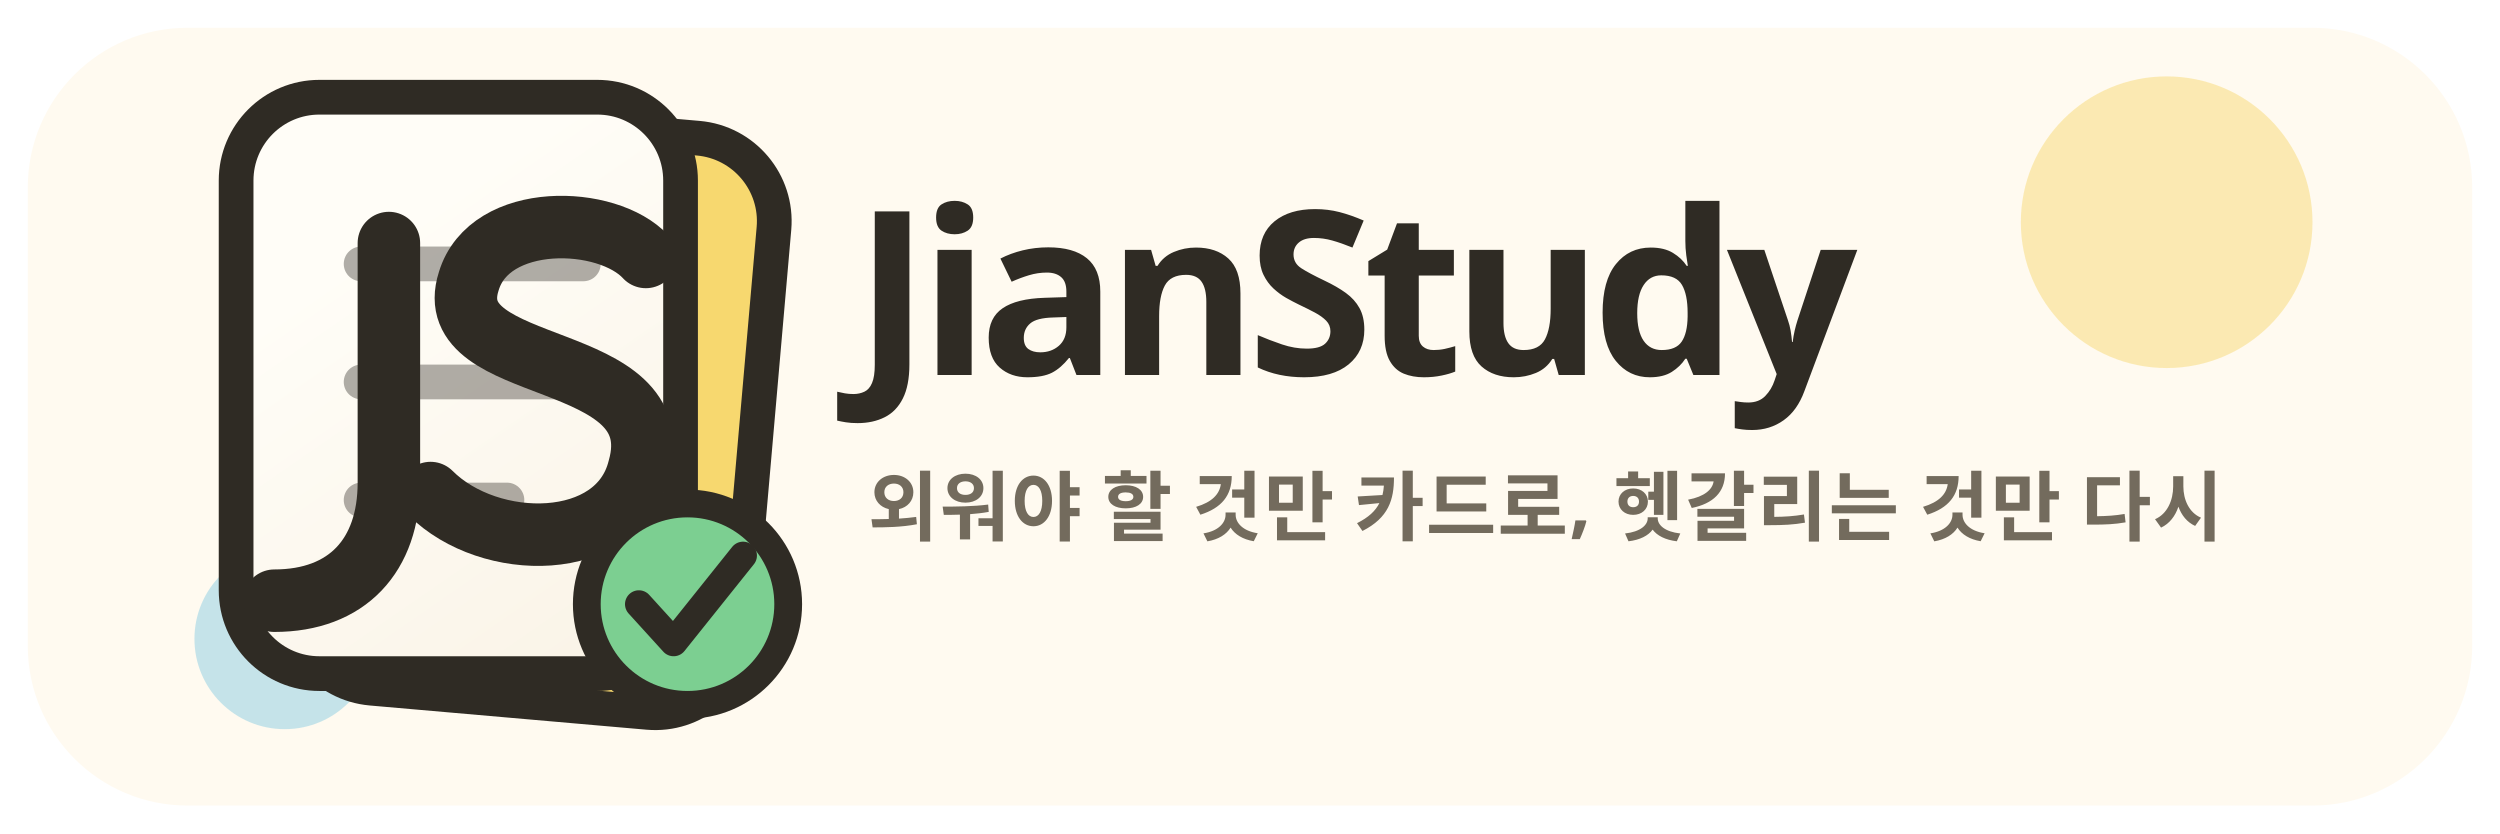
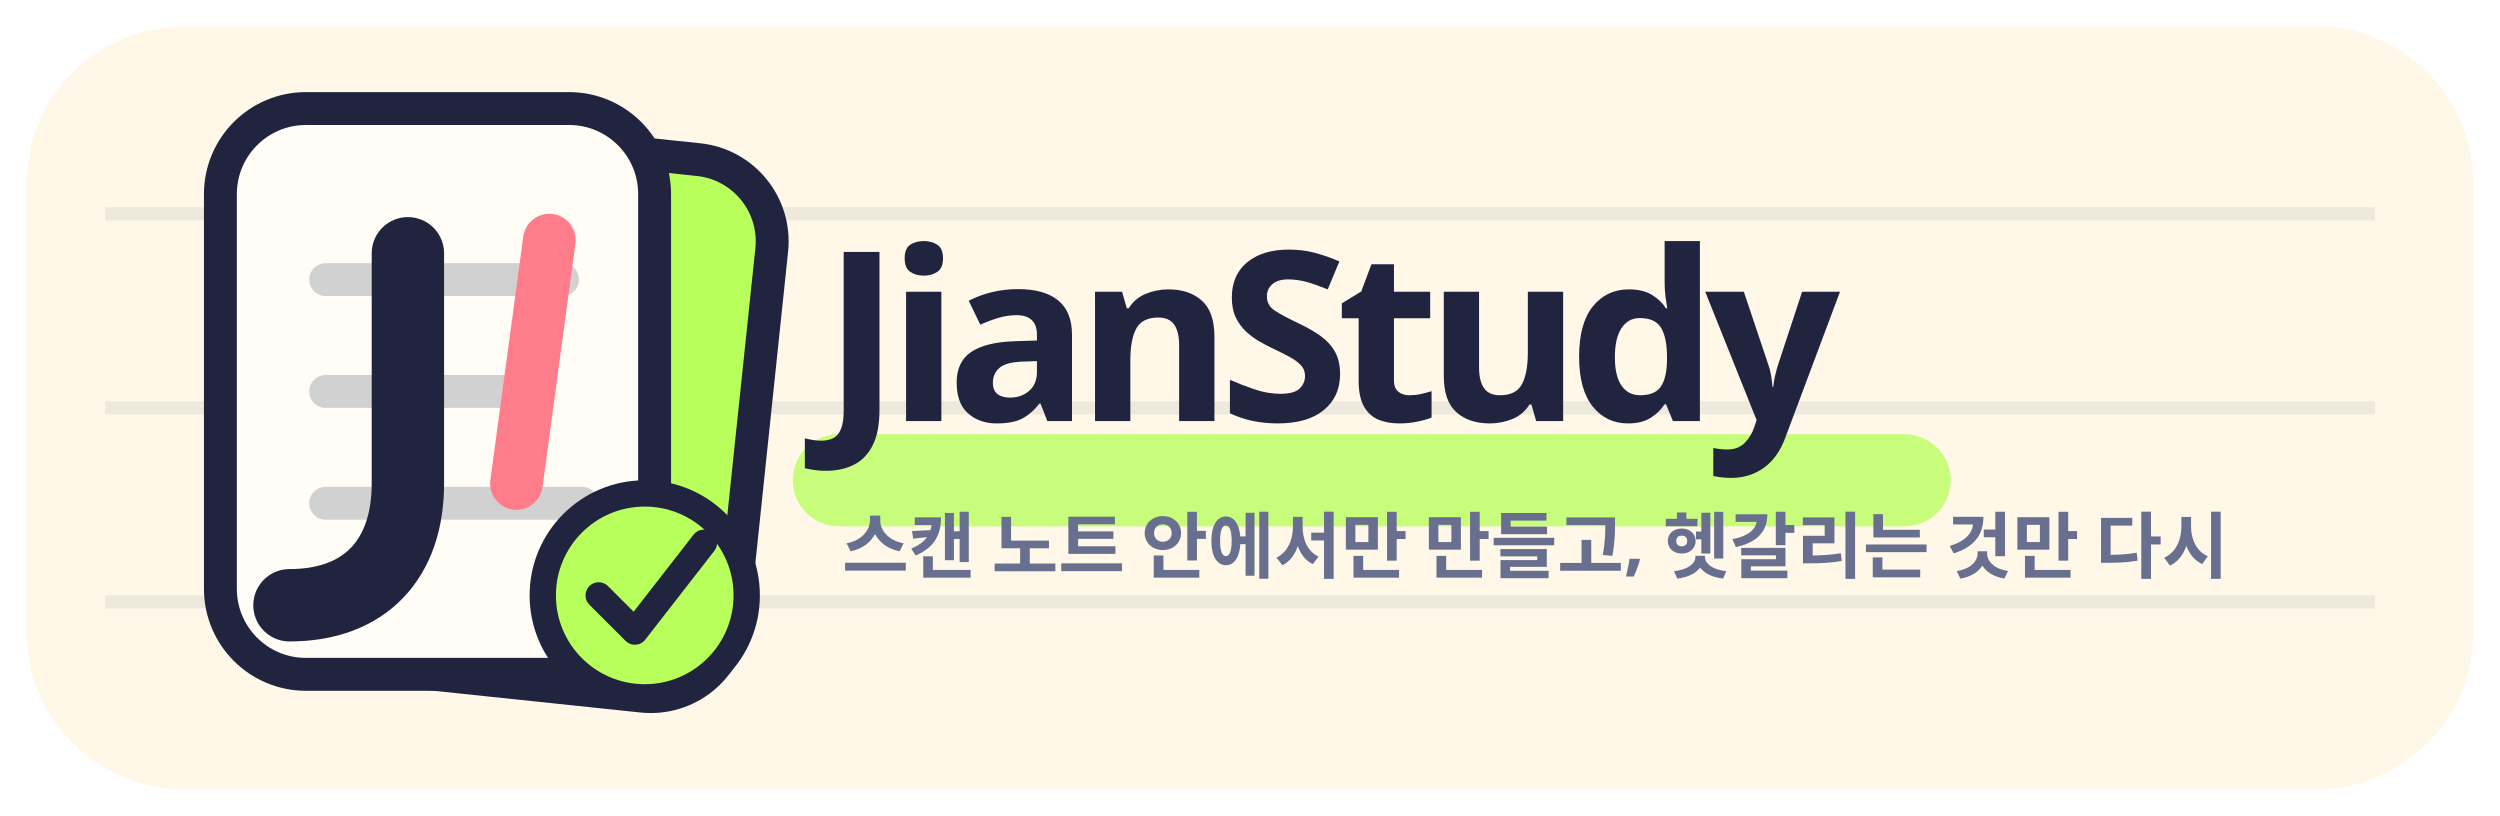
- <svg xmlns="http://www.w3.org/2000/svg" viewBox="0 0 720 240" role="img" aria-labelledby="title desc">
-   <defs>
-     <linearGradient id="card" x1="86" y1="18" x2="220" y2="212" gradientUnits="userSpaceOnUse">
-       <stop stop-color="#fffdf7" />
-       <stop offset="1" stop-color="#f6eddc" />
-     </linearGradient>
-   </defs>
-   <rect x="8" y="8" width="704" height="224" rx="46" fill="#fffaf0" />
-   <circle cx="624" cy="64" r="42" fill="#f7d86f" opacity="0.48" />
-   <circle cx="82" cy="184" r="26" fill="#7fc8df" opacity="0.45" />
-   <g transform="translate(56 28)">
-     <rect x="34" y="8" width="128" height="166" rx="24" fill="#f7d86f" stroke="#2f2b24" stroke-width="10" transform="rotate(5 98 91)" />
-     <rect x="12" y="0" width="128" height="166" rx="24" fill="url(#card)" stroke="#2f2b24" stroke-width="10" />
-     <path d="M48 48h64M48 82h64M48 116h42" stroke="#2f2b24" stroke-width="10" stroke-linecap="round" opacity="0.38" />
-     <path d="M56 42v69c0 21-12 34-33 34" fill="none" stroke="#2f2b24" stroke-width="18" stroke-linecap="round" stroke-linejoin="round" />
-     <path d="M130 46c-11-12-45-13-51 7-9 28 59 19 49 54-6 24-43 24-60 7" fill="none" stroke="#2f2b24" stroke-width="18" stroke-linecap="round" stroke-linejoin="round" />
-     <circle cx="142" cy="146" r="29" fill="#7ccf91" stroke="#2f2b24" stroke-width="8" />
-     <path d="M128 146l10 11 20-25" fill="none" stroke="#2f2b24" stroke-width="8" stroke-linecap="round" stroke-linejoin="round" />
+ <svg xmlns="http://www.w3.org/2000/svg" viewBox="0 0 760 248" role="img" aria-labelledby="title desc">
+   <rect x="8" y="8" width="744" height="232" rx="48" fill="#fff8e8" />
+   <path d="M32 65h690M32 124h690M32 183h690" stroke="#28335f" stroke-width="4" opacity="0.08" />
+   <g transform="translate(55 33)">
+     <rect x="46" y="11" width="128" height="164" rx="25" fill="#b8ff5c" stroke="#20243f" stroke-width="10" transform="rotate(6 110 93)" />
+     <rect x="12" y="0" width="132" height="172" rx="26" fill="#fffdf6" stroke="#20243f" stroke-width="10" />
+     <path d="M44 52h72M44 86h58M44 120h78" stroke="#20243f" stroke-width="10" stroke-linecap="round" opacity="0.2" />
+     <path d="M69 44v70c0 23-13 37-36 37" fill="none" stroke="#20243f" stroke-width="22" stroke-linecap="round" stroke-linejoin="round" />
+     <path d="M112 40l-10 74" stroke="#ff7c8a" stroke-width="16" stroke-linecap="round" />
+     <circle cx="141" cy="148" r="31" fill="#b8ff5c" stroke="#20243f" stroke-width="8" />
+     <path d="M127 148l11 11 21-27" fill="none" stroke="#20243f" stroke-width="8" stroke-linecap="round" stroke-linejoin="round" />
  </g>
-   <g fill="#2f2b24">
-     <text x="246" y="108" font-family="ui-rounded, 'Arial Rounded MT Bold', 'Apple SD Gothic Neo', system-ui, sans-serif" font-size="66" font-weight="900" letter-spacing="-3">JianStudy</text>
-     <text x="250" y="154" font-family="ui-rounded, 'Apple SD Gothic Neo', system-ui, sans-serif" font-size="22" font-weight="800" fill="#736b5d" letter-spacing="0.4">외워야 할 것만 카드로, 헷갈리는 것만 다시</text>
+   <g>
+     <path d="M255 146h324" stroke="#b8ff5c" stroke-width="28" stroke-linecap="round" opacity="0.78" />
+     <text x="250" y="128" font-family="ui-rounded, 'Arial Rounded MT Bold', 'Apple SD Gothic Neo', system-ui, sans-serif" font-size="72" font-weight="900" letter-spacing="-4" fill="#20243f">JianStudy</text>
+     <text x="256" y="174" font-family="ui-rounded, 'Apple SD Gothic Neo', system-ui, sans-serif" font-size="22" font-weight="850" fill="#69708f">스캔 노트 안에서만 만들고, 헷갈리는 것만 다시</text>
  </g>
</svg>
